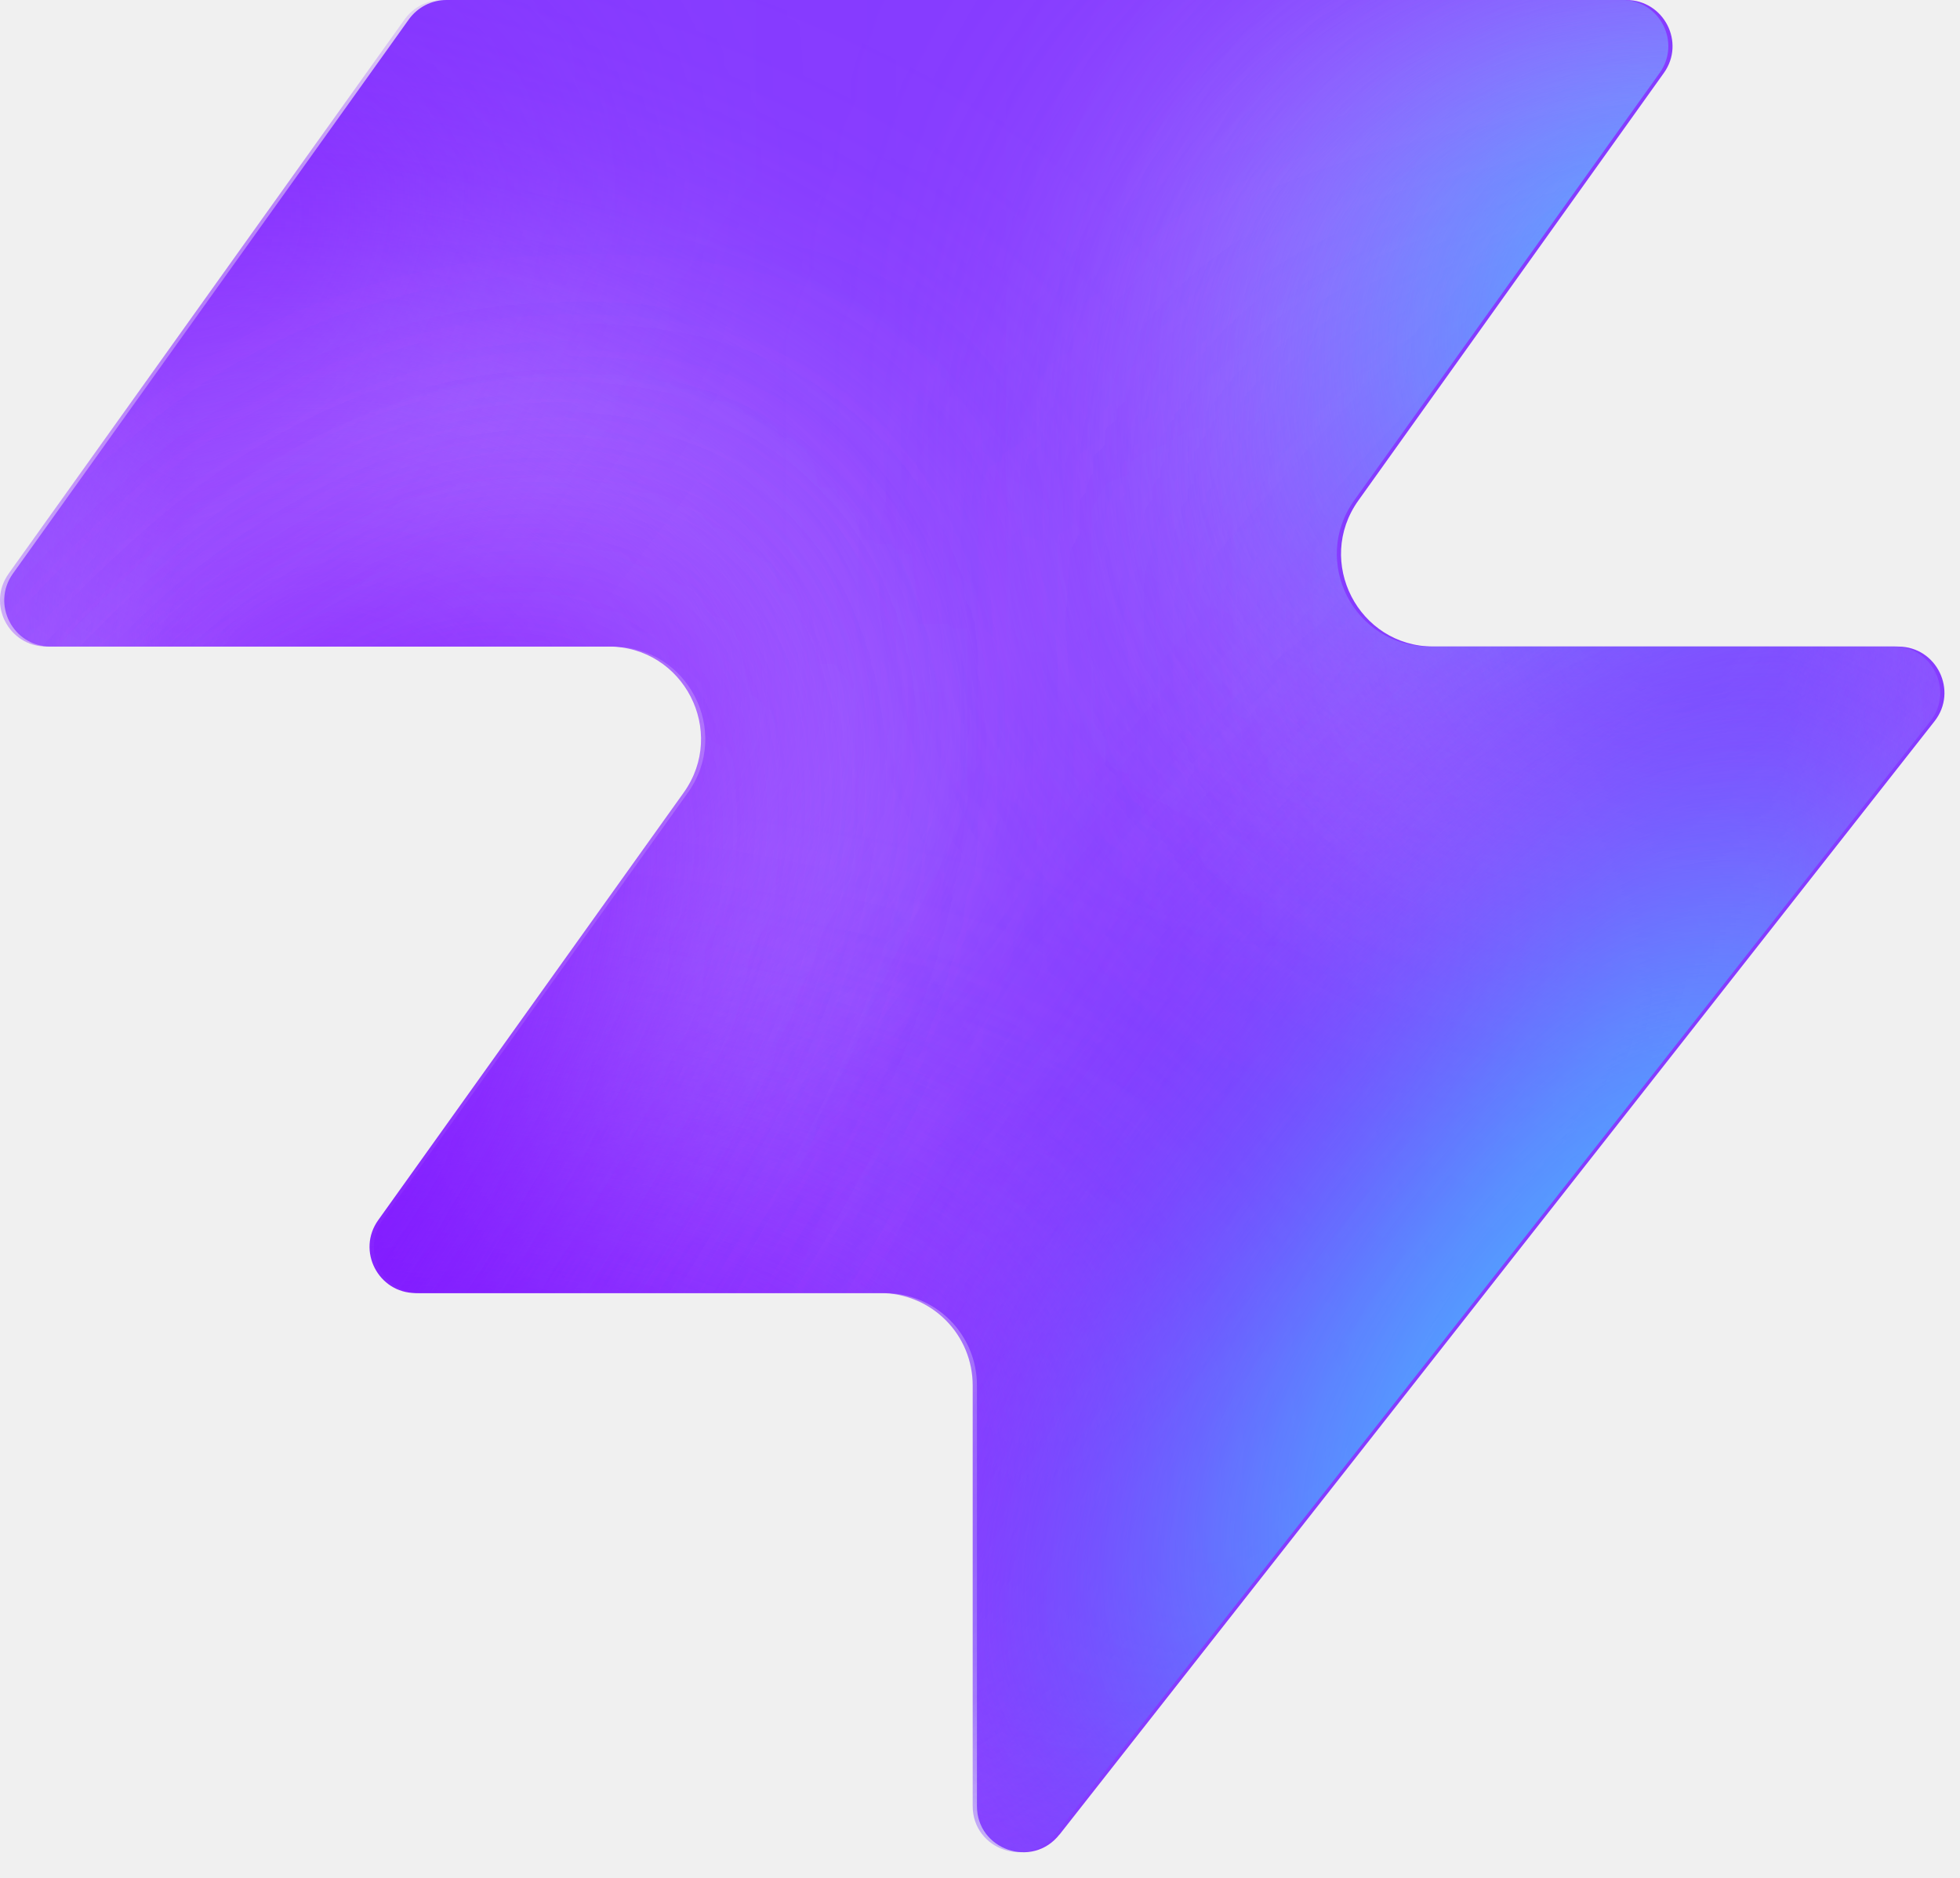
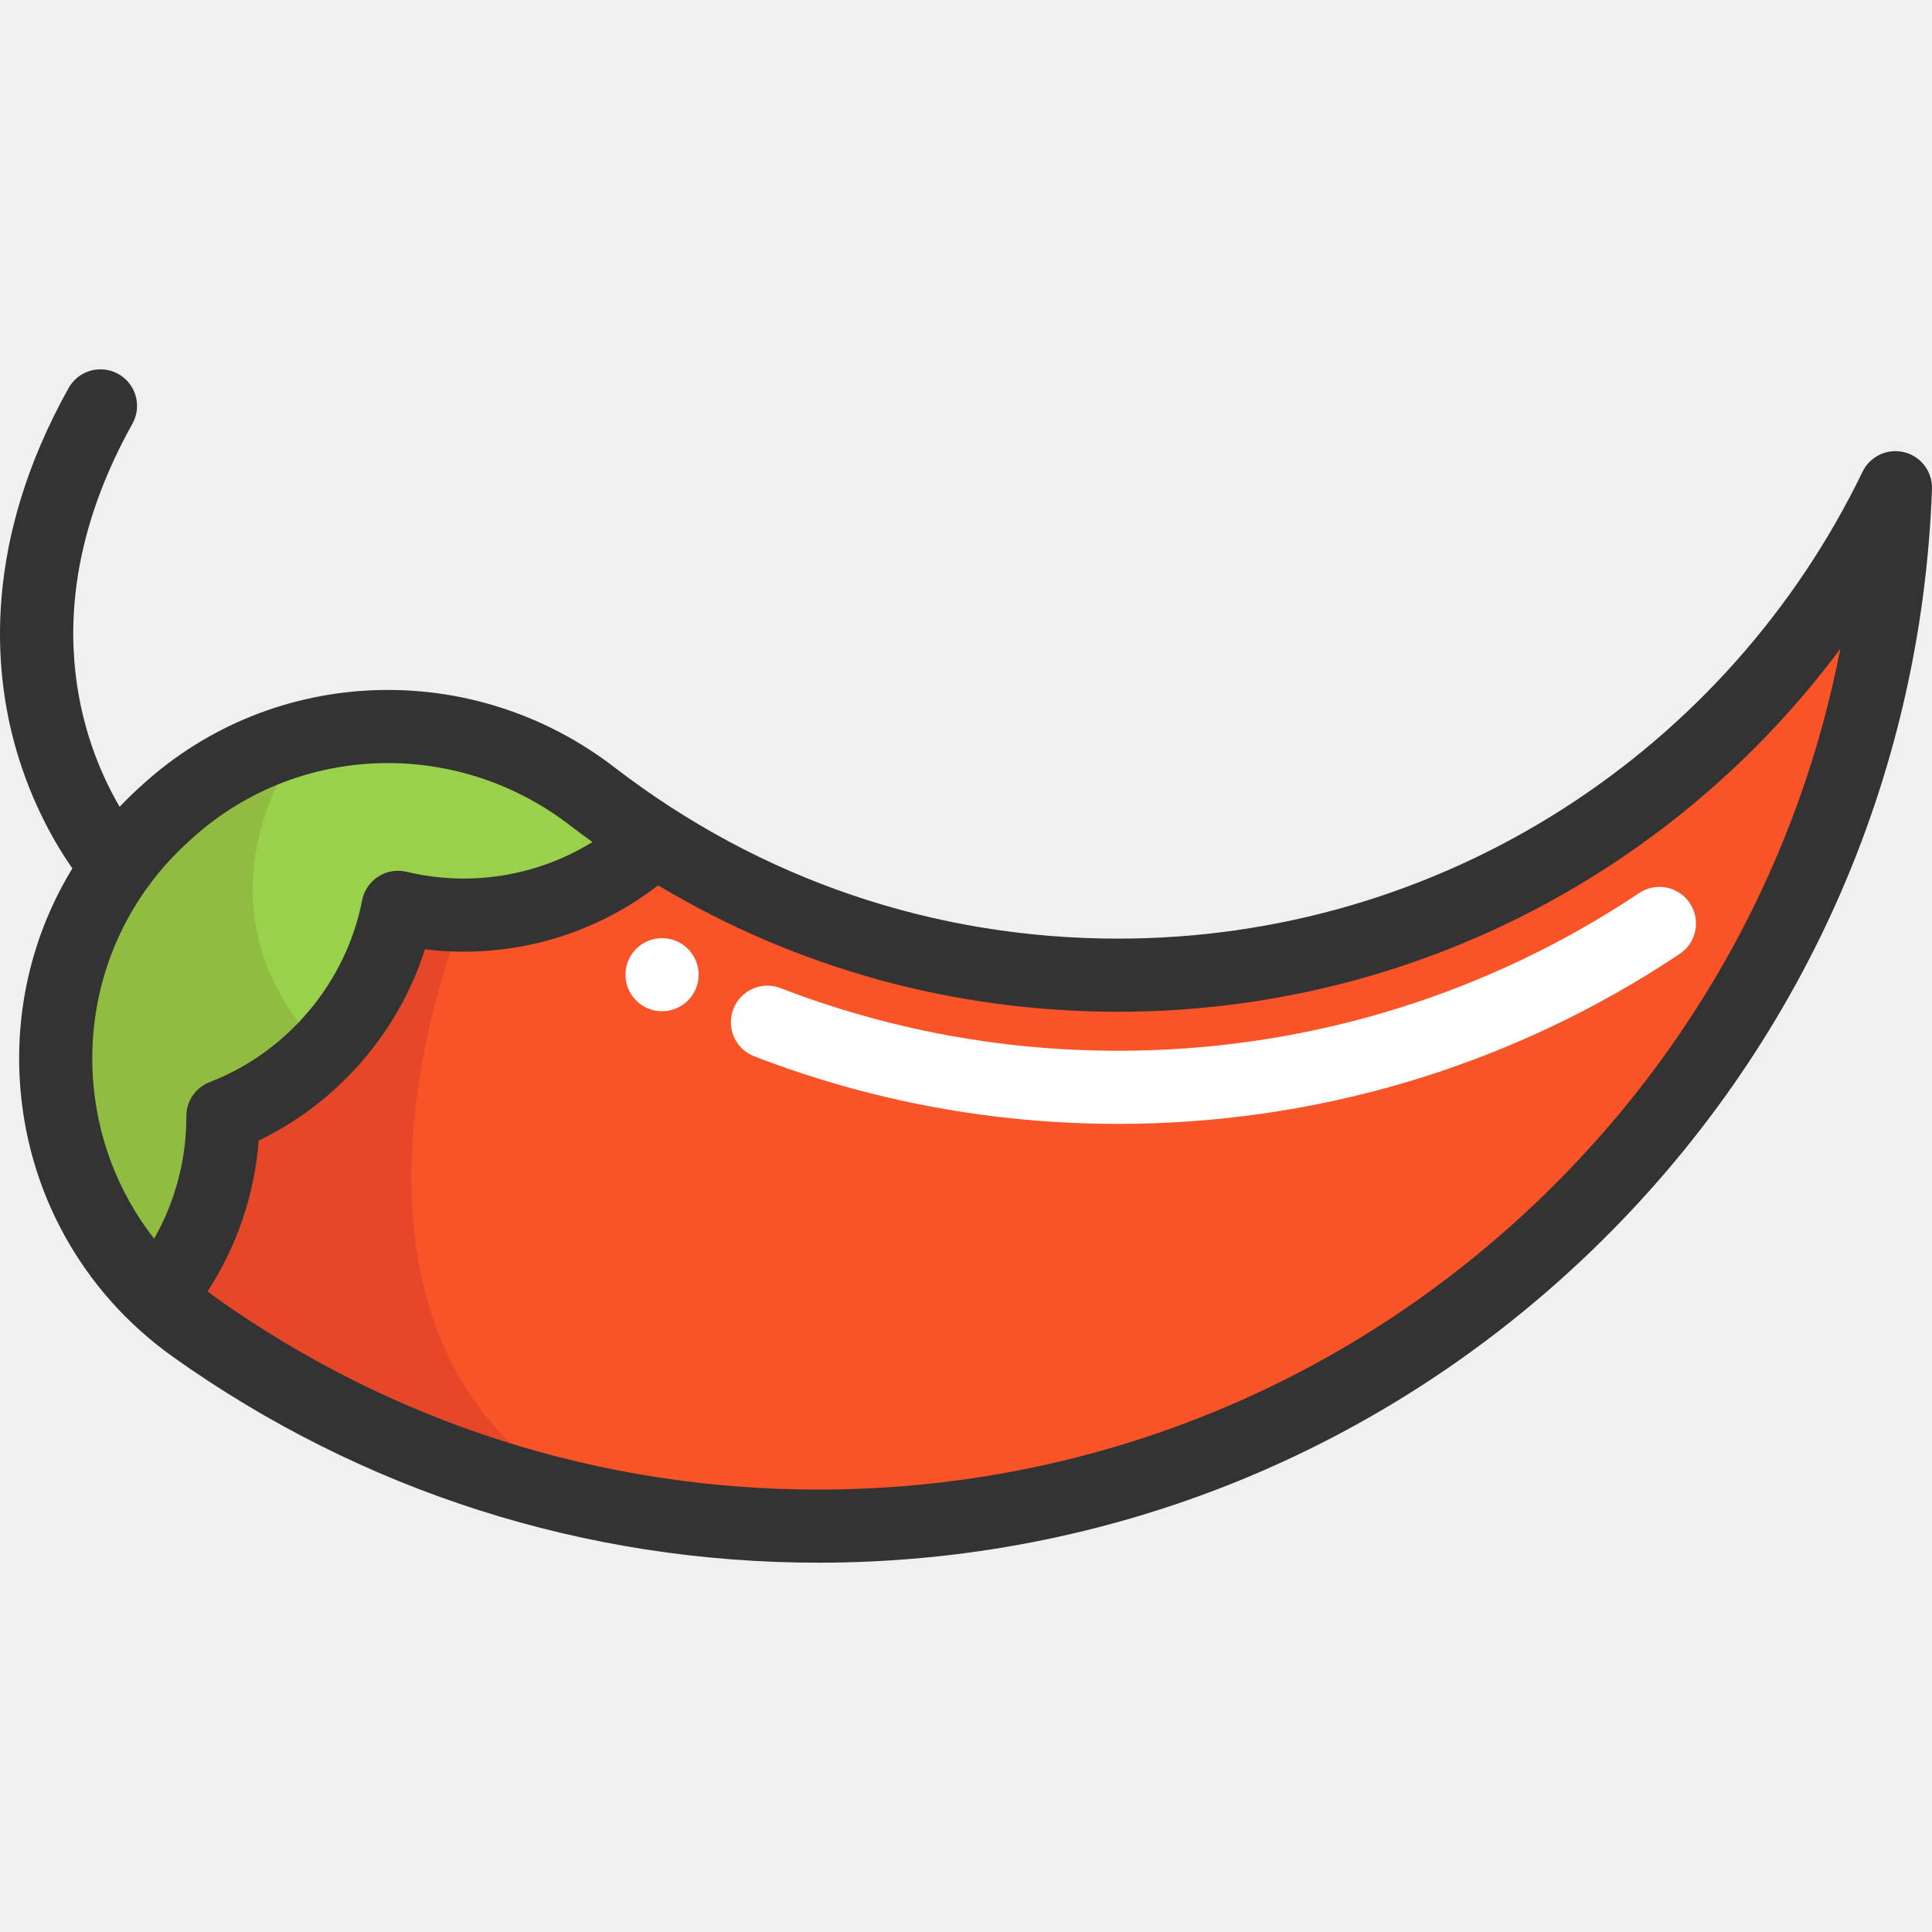
- <svg xmlns="http://www.w3.org/2000/svg" width="48" height="46" fill="none" viewBox="0 0 48 46">
-   <path fill="#863bff" d="M25.946 44.938c-.664.845-2.021.375-2.021-.698V33.937a2.26 2.26 0 0 0-2.262-2.262H10.287c-.92 0-1.456-1.04-.92-1.788l7.48-10.471c1.07-1.497 0-3.578-1.842-3.578H1.237c-.92 0-1.456-1.04-.92-1.788L10.013.474c.214-.297.556-.474.92-.474h28.894c.92 0 1.456 1.04.92 1.788l-7.48 10.471c-1.07 1.498 0 3.579 1.842 3.579h11.377c.943 0 1.473 1.088.89 1.83L25.947 44.94z" style="fill:#863bff;fill:color(display-p3 .525 .23 1);fill-opacity:1" />
-   <mask id="a" width="48" height="46" x="0" y="0" maskUnits="userSpaceOnUse" style="mask-type:alpha">
-     <path fill="#000" d="M25.842 44.938c-.664.844-2.021.375-2.021-.698V33.937a2.26 2.26 0 0 0-2.262-2.262H10.183c-.92 0-1.456-1.04-.92-1.788l7.48-10.471c1.07-1.498 0-3.579-1.842-3.579H1.133c-.92 0-1.456-1.04-.92-1.787L9.91.473c.214-.297.556-.474.92-.474h28.894c.92 0 1.456 1.04.92 1.788l-7.48 10.471c-1.07 1.498 0 3.578 1.842 3.578h11.377c.943 0 1.473 1.088.89 1.832L25.843 44.94z" style="fill:#000;fill-opacity:1" />
-   </mask>
-   <g mask="url(#a)">
-     <g filter="url(#b)">
-       <ellipse cx="5.508" cy="14.704" fill="#ede6ff" rx="5.508" ry="14.704" style="fill:#ede6ff;fill:color(display-p3 .927 .903 1);fill-opacity:1" transform="matrix(.00324 1 1 -.00324 -4.47 31.516)" />
-     </g>
-     <g filter="url(#c)">
-       <ellipse cx="10.399" cy="29.851" fill="#ede6ff" rx="10.399" ry="29.851" style="fill:#ede6ff;fill:color(display-p3 .927 .903 1);fill-opacity:1" transform="matrix(.00324 1 1 -.00324 -39.328 7.883)" />
-     </g>
-     <g filter="url(#d)">
-       <ellipse cx="5.508" cy="30.487" fill="#7e14ff" rx="5.508" ry="30.487" style="fill:#7e14ff;fill:color(display-p3 .492 .077 1);fill-opacity:1" transform="rotate(89.814 -25.913 -14.639)scale(1 -1)" />
-     </g>
-     <g filter="url(#e)">
-       <ellipse cx="5.508" cy="30.599" fill="#7e14ff" rx="5.508" ry="30.599" style="fill:#7e14ff;fill:color(display-p3 .492 .077 1);fill-opacity:1" transform="rotate(89.814 -32.644 -3.334)scale(1 -1)" />
-     </g>
-     <g filter="url(#f)">
-       <ellipse cx="5.508" cy="30.599" fill="#7e14ff" rx="5.508" ry="30.599" style="fill:#7e14ff;fill:color(display-p3 .492 .077 1);fill-opacity:1" transform="matrix(.00324 1 1 -.00324 -34.34 30.47)" />
-     </g>
-     <g filter="url(#g)">
-       <ellipse cx="14.072" cy="22.078" fill="#ede6ff" rx="14.072" ry="22.078" style="fill:#ede6ff;fill:color(display-p3 .927 .903 1);fill-opacity:1" transform="rotate(93.35 24.506 48.493)scale(-1 1)" />
-     </g>
-     <g filter="url(#h)">
-       <ellipse cx="3.47" cy="21.501" fill="#7e14ff" rx="3.47" ry="21.501" style="fill:#7e14ff;fill:color(display-p3 .492 .077 1);fill-opacity:1" transform="rotate(89.009 28.708 47.59)scale(-1 1)" />
-     </g>
-     <g filter="url(#i)">
-       <ellipse cx="3.47" cy="21.501" fill="#7e14ff" rx="3.47" ry="21.501" style="fill:#7e14ff;fill:color(display-p3 .492 .077 1);fill-opacity:1" transform="rotate(89.009 28.708 47.59)scale(-1 1)" />
-     </g>
-     <g filter="url(#j)">
-       <ellipse cx=".387" cy="8.972" fill="#7e14ff" rx="4.407" ry="29.108" style="fill:#7e14ff;fill:color(display-p3 .492 .077 1);fill-opacity:1" transform="rotate(39.51 .387 8.972)" />
-     </g>
-     <g filter="url(#k)">
-       <ellipse cx="47.523" cy="-6.092" fill="#7e14ff" rx="4.407" ry="29.108" style="fill:#7e14ff;fill:color(display-p3 .492 .077 1);fill-opacity:1" transform="rotate(37.892 47.523 -6.092)" />
-     </g>
-     <g filter="url(#l)">
-       <ellipse cx="41.412" cy="6.333" fill="#47bfff" rx="5.971" ry="9.665" style="fill:#47bfff;fill:color(display-p3 .28 .748 1);fill-opacity:1" transform="rotate(37.892 41.412 6.333)" />
-     </g>
-     <g filter="url(#m)">
-       <ellipse cx="-1.879" cy="38.332" fill="#7e14ff" rx="4.407" ry="29.108" style="fill:#7e14ff;fill:color(display-p3 .492 .077 1);fill-opacity:1" transform="rotate(37.892 -1.88 38.332)" />
-     </g>
-     <g filter="url(#n)">
-       <ellipse cx="-1.879" cy="38.332" fill="#7e14ff" rx="4.407" ry="29.108" style="fill:#7e14ff;fill:color(display-p3 .492 .077 1);fill-opacity:1" transform="rotate(37.892 -1.88 38.332)" />
-     </g>
-     <g filter="url(#o)">
-       <ellipse cx="35.651" cy="29.907" fill="#7e14ff" rx="4.407" ry="29.108" style="fill:#7e14ff;fill:color(display-p3 .492 .077 1);fill-opacity:1" transform="rotate(37.892 35.651 29.907)" />
-     </g>
-     <g filter="url(#p)">
-       <ellipse cx="38.418" cy="32.4" fill="#47bfff" rx="5.971" ry="15.297" style="fill:#47bfff;fill:color(display-p3 .28 .748 1);fill-opacity:1" transform="rotate(37.892 38.418 32.4)" />
-     </g>
+ <svg xmlns="http://www.w3.org/2000/svg" version="1.1" id="Layer_1" viewBox="0 0 396.338 396.338" xml:space="preserve" width="512" height="512">
+   <g>
+     <path style="fill:#9AD14B;" d="M134.345,172.389c-10.31,9.53-24.09,15.34-39.23,15.34c-4.64,0-9.15-0.56-13.47-1.59   c-2.2,11.31-7.69,21.44-15.45,29.35c-5.73,5.85-12.69,10.49-20.47,13.5c0,0.05,0.01,0.11,0.01,0.17c0,14.05-5.01,26.93-13.35,36.95   c-24.52-23.25-27.81-61.23-8.34-88.29c2.73-3.8,5.91-7.39,9.55-10.69l0.76-0.69c7.81-7.08,16.87-12,26.43-14.75   c20.33-5.88,42.95-1.99,60.71,11.68C125.635,166.559,129.925,169.569,134.345,172.389z" />
+     <path style="fill:#F95428;" d="M388.835,100.049c-4.26,118.37-101.55,213.03-220.96,213.03c-15.8,0-31.21-1.66-46.06-4.8   c-30.03-6.37-57.8-18.83-81.97-36.03c-2.67-1.9-5.16-3.95-7.46-6.14c8.34-10.02,13.35-22.9,13.35-36.95c0-0.06-0.01-0.12-0.01-0.17   c18.3-7.08,32.09-23.17,35.92-42.85c4.32,1.03,8.83,1.59,13.47,1.59c15.14,0,28.92-5.81,39.23-15.34   c27.46,17.52,60.07,27.67,95.06,27.67C299.565,200.059,360.195,159.239,388.835,100.049z" />
+     <path style="fill:#90BC42;" d="M45.725,228.989c0,0.05,0.01,0.11,0.01,0.17c0,14.05-5.01,26.93-13.35,36.95   c-24.52-23.25-27.81-61.23-8.34-88.29c2.73-3.8,5.91-7.39,9.55-10.69l0.76-0.69c7.81-7.08,16.87-12,26.43-14.75l0.37,1.75   c0,0-24,32,5,62c0.02,0.02,0.03,0.03,0.04,0.05C60.465,221.339,53.505,225.979,45.725,228.989z" />
+     <path style="fill:#E54728;" d="M121.815,308.279c-30.03-6.37-57.8-18.83-81.97-36.03c-2.67-1.9-5.16-3.95-7.46-6.14   c8.34-10.02,13.35-22.9,13.35-36.95c0-0.06-0.01-0.12-0.01-0.17c18.3-7.08,32.09-23.17,35.92-42.85c4.32,1.03,8.83,1.59,13.47,1.59   C95.115,187.729,58.055,275.319,121.815,308.279z" />
+     <path style="fill:#FFFFFF;" d="M229.405,230.559c-25.702,0-50.823-4.662-74.666-13.856c-3.865-1.49-5.79-5.831-4.3-9.696   c1.491-3.865,5.829-5.791,9.696-4.299c22.114,8.527,45.42,12.851,69.27,12.851c36.875,0,72.713-10.461,103.64-30.253   c1.078-0.69,2.146-1.388,3.208-2.098c3.445-2.301,8.102-1.377,10.403,2.066c2.303,3.443,1.378,8.101-2.065,10.403   c-1.146,0.766-2.298,1.519-3.46,2.263C307.786,219.279,269.151,230.559,229.405,230.559z" />
+     <circle style="fill:#FFFFFF;" cx="135.817" cy="199.954" r="7.5" />
+     <path style="fill:#333333;" d="M390.646,92.769c-3.445-0.855-7.014,0.818-8.559,4.012c-13.683,28.271-34.928,52.182-61.439,69.148   c-27.219,17.418-58.771,26.625-91.244,26.625c-37.76,0-73.491-12.146-103.33-35.125C96.948,135,56.257,136.455,29.32,160.888   l-0.76,0.689c-1.396,1.266-2.733,2.581-4.019,3.934c-7.415-12.676-18.262-41.138,2.626-78.593   c2.018-3.617,0.721-8.186-2.896-10.203c-3.62-2.018-8.186-0.72-10.203,2.897c-17.52,31.412-15.512,57.676-10.743,74.177   c3.241,11.216,8.158,19.548,11.518,24.361c-7.862,12.884-11.699,27.954-10.782,43.453c1.351,22.817,12.808,43.504,31.435,56.759   c38.813,27.617,84.59,42.215,132.38,42.215c59.608,0,116.031-22.812,158.874-64.233c42.735-41.316,67.447-96.727,69.583-156.024   C396.461,96.773,394.088,93.624,390.646,92.769z M19.035,220.716c-1.079-18.245,6.065-35.751,19.603-48.028l0.76-0.689   c11.324-10.271,25.698-15.458,40.181-15.458c13.083,0,26.253,4.232,37.343,12.772c1.521,1.171,3.061,2.308,4.609,3.427   c-7.881,4.871-16.987,7.49-26.412,7.49c-3.916,0-7.862-0.468-11.729-1.391c-1.984-0.476-4.083-0.117-5.802,0.989   s-2.911,2.866-3.301,4.873c-3.272,16.808-15.254,31.096-31.27,37.289c-2.89,1.118-4.795,3.897-4.795,6.995   c0,0.133,0.004,0.266,0.01,0.4c-0.04,8.714-2.35,17.24-6.619,24.72C24.209,244.63,19.766,233.066,19.035,220.716z M316.324,245.559   c-40.031,38.702-92.751,60.017-148.448,60.017c-44.655,0-87.424-13.637-123.683-39.437c-0.553-0.394-1.082-0.812-1.62-1.222   c6.038-9.228,9.661-19.894,10.481-30.937c16.22-7.792,28.678-22.166,34.12-39.237c2.643,0.325,5.297,0.489,7.943,0.489   c14.538,0,28.495-4.798,39.89-13.604c28.433,17.017,60.67,25.927,94.396,25.927c35.345,0,69.692-10.025,99.329-28.991   c18.987-12.151,35.492-27.576,48.804-45.475C369.246,175.718,348.126,214.813,316.324,245.559z" />
  </g>
-   <defs>
-     <filter id="b" width="60.045" height="41.654" x="-19.77" y="16.149" color-interpolation-filters="sRGB" filterUnits="userSpaceOnUse">
-       <feFlood flood-opacity="0" result="BackgroundImageFix" />
-       <feBlend in="SourceGraphic" in2="BackgroundImageFix" result="shape" />
-       <feGaussianBlur result="effect1_foregroundBlur_2002_17158" stdDeviation="7.659" />
-     </filter>
-     <filter id="c" width="90.34" height="51.437" x="-54.613" y="-7.533" color-interpolation-filters="sRGB" filterUnits="userSpaceOnUse">
-       <feFlood flood-opacity="0" result="BackgroundImageFix" />
-       <feBlend in="SourceGraphic" in2="BackgroundImageFix" result="shape" />
-       <feGaussianBlur result="effect1_foregroundBlur_2002_17158" stdDeviation="7.659" />
-     </filter>
-     <filter id="d" width="79.355" height="29.4" x="-49.64" y="2.03" color-interpolation-filters="sRGB" filterUnits="userSpaceOnUse">
-       <feFlood flood-opacity="0" result="BackgroundImageFix" />
-       <feBlend in="SourceGraphic" in2="BackgroundImageFix" result="shape" />
-       <feGaussianBlur result="effect1_foregroundBlur_2002_17158" stdDeviation="4.596" />
-     </filter>
-     <filter id="e" width="79.579" height="29.4" x="-45.045" y="20.029" color-interpolation-filters="sRGB" filterUnits="userSpaceOnUse">
-       <feFlood flood-opacity="0" result="BackgroundImageFix" />
-       <feBlend in="SourceGraphic" in2="BackgroundImageFix" result="shape" />
-       <feGaussianBlur result="effect1_foregroundBlur_2002_17158" stdDeviation="4.596" />
-     </filter>
-     <filter id="f" width="79.579" height="29.4" x="-43.513" y="21.178" color-interpolation-filters="sRGB" filterUnits="userSpaceOnUse">
-       <feFlood flood-opacity="0" result="BackgroundImageFix" />
-       <feBlend in="SourceGraphic" in2="BackgroundImageFix" result="shape" />
-       <feGaussianBlur result="effect1_foregroundBlur_2002_17158" stdDeviation="4.596" />
-     </filter>
-     <filter id="g" width="74.749" height="58.852" x="15.756" y="-17.901" color-interpolation-filters="sRGB" filterUnits="userSpaceOnUse">
-       <feFlood flood-opacity="0" result="BackgroundImageFix" />
-       <feBlend in="SourceGraphic" in2="BackgroundImageFix" result="shape" />
-       <feGaussianBlur result="effect1_foregroundBlur_2002_17158" stdDeviation="7.659" />
-     </filter>
-     <filter id="h" width="61.377" height="25.362" x="23.548" y="2.284" color-interpolation-filters="sRGB" filterUnits="userSpaceOnUse">
-       <feFlood flood-opacity="0" result="BackgroundImageFix" />
-       <feBlend in="SourceGraphic" in2="BackgroundImageFix" result="shape" />
-       <feGaussianBlur result="effect1_foregroundBlur_2002_17158" stdDeviation="4.596" />
-     </filter>
-     <filter id="i" width="61.377" height="25.362" x="23.548" y="2.284" color-interpolation-filters="sRGB" filterUnits="userSpaceOnUse">
-       <feFlood flood-opacity="0" result="BackgroundImageFix" />
-       <feBlend in="SourceGraphic" in2="BackgroundImageFix" result="shape" />
-       <feGaussianBlur result="effect1_foregroundBlur_2002_17158" stdDeviation="4.596" />
-     </filter>
-     <filter id="j" width="56.045" height="63.649" x="-27.636" y="-22.853" color-interpolation-filters="sRGB" filterUnits="userSpaceOnUse">
-       <feFlood flood-opacity="0" result="BackgroundImageFix" />
-       <feBlend in="SourceGraphic" in2="BackgroundImageFix" result="shape" />
-       <feGaussianBlur result="effect1_foregroundBlur_2002_17158" stdDeviation="4.596" />
-     </filter>
-     <filter id="k" width="54.814" height="64.646" x="20.116" y="-38.415" color-interpolation-filters="sRGB" filterUnits="userSpaceOnUse">
-       <feFlood flood-opacity="0" result="BackgroundImageFix" />
-       <feBlend in="SourceGraphic" in2="BackgroundImageFix" result="shape" />
-       <feGaussianBlur result="effect1_foregroundBlur_2002_17158" stdDeviation="4.596" />
-     </filter>
-     <filter id="l" width="33.541" height="35.313" x="24.641" y="-11.323" color-interpolation-filters="sRGB" filterUnits="userSpaceOnUse">
-       <feFlood flood-opacity="0" result="BackgroundImageFix" />
-       <feBlend in="SourceGraphic" in2="BackgroundImageFix" result="shape" />
-       <feGaussianBlur result="effect1_foregroundBlur_2002_17158" stdDeviation="4.596" />
-     </filter>
-     <filter id="m" width="54.814" height="64.646" x="-29.286" y="6.009" color-interpolation-filters="sRGB" filterUnits="userSpaceOnUse">
-       <feFlood flood-opacity="0" result="BackgroundImageFix" />
-       <feBlend in="SourceGraphic" in2="BackgroundImageFix" result="shape" />
-       <feGaussianBlur result="effect1_foregroundBlur_2002_17158" stdDeviation="4.596" />
-     </filter>
-     <filter id="n" width="54.814" height="64.646" x="-29.286" y="6.009" color-interpolation-filters="sRGB" filterUnits="userSpaceOnUse">
-       <feFlood flood-opacity="0" result="BackgroundImageFix" />
-       <feBlend in="SourceGraphic" in2="BackgroundImageFix" result="shape" />
-       <feGaussianBlur result="effect1_foregroundBlur_2002_17158" stdDeviation="4.596" />
-     </filter>
-     <filter id="o" width="54.814" height="64.646" x="8.244" y="-2.416" color-interpolation-filters="sRGB" filterUnits="userSpaceOnUse">
-       <feFlood flood-opacity="0" result="BackgroundImageFix" />
-       <feBlend in="SourceGraphic" in2="BackgroundImageFix" result="shape" />
-       <feGaussianBlur result="effect1_foregroundBlur_2002_17158" stdDeviation="4.596" />
-     </filter>
-     <filter id="p" width="39.409" height="43.623" x="18.713" y="10.588" color-interpolation-filters="sRGB" filterUnits="userSpaceOnUse">
-       <feFlood flood-opacity="0" result="BackgroundImageFix" />
-       <feBlend in="SourceGraphic" in2="BackgroundImageFix" result="shape" />
-       <feGaussianBlur result="effect1_foregroundBlur_2002_17158" stdDeviation="4.596" />
-     </filter>
-   </defs>
</svg>
